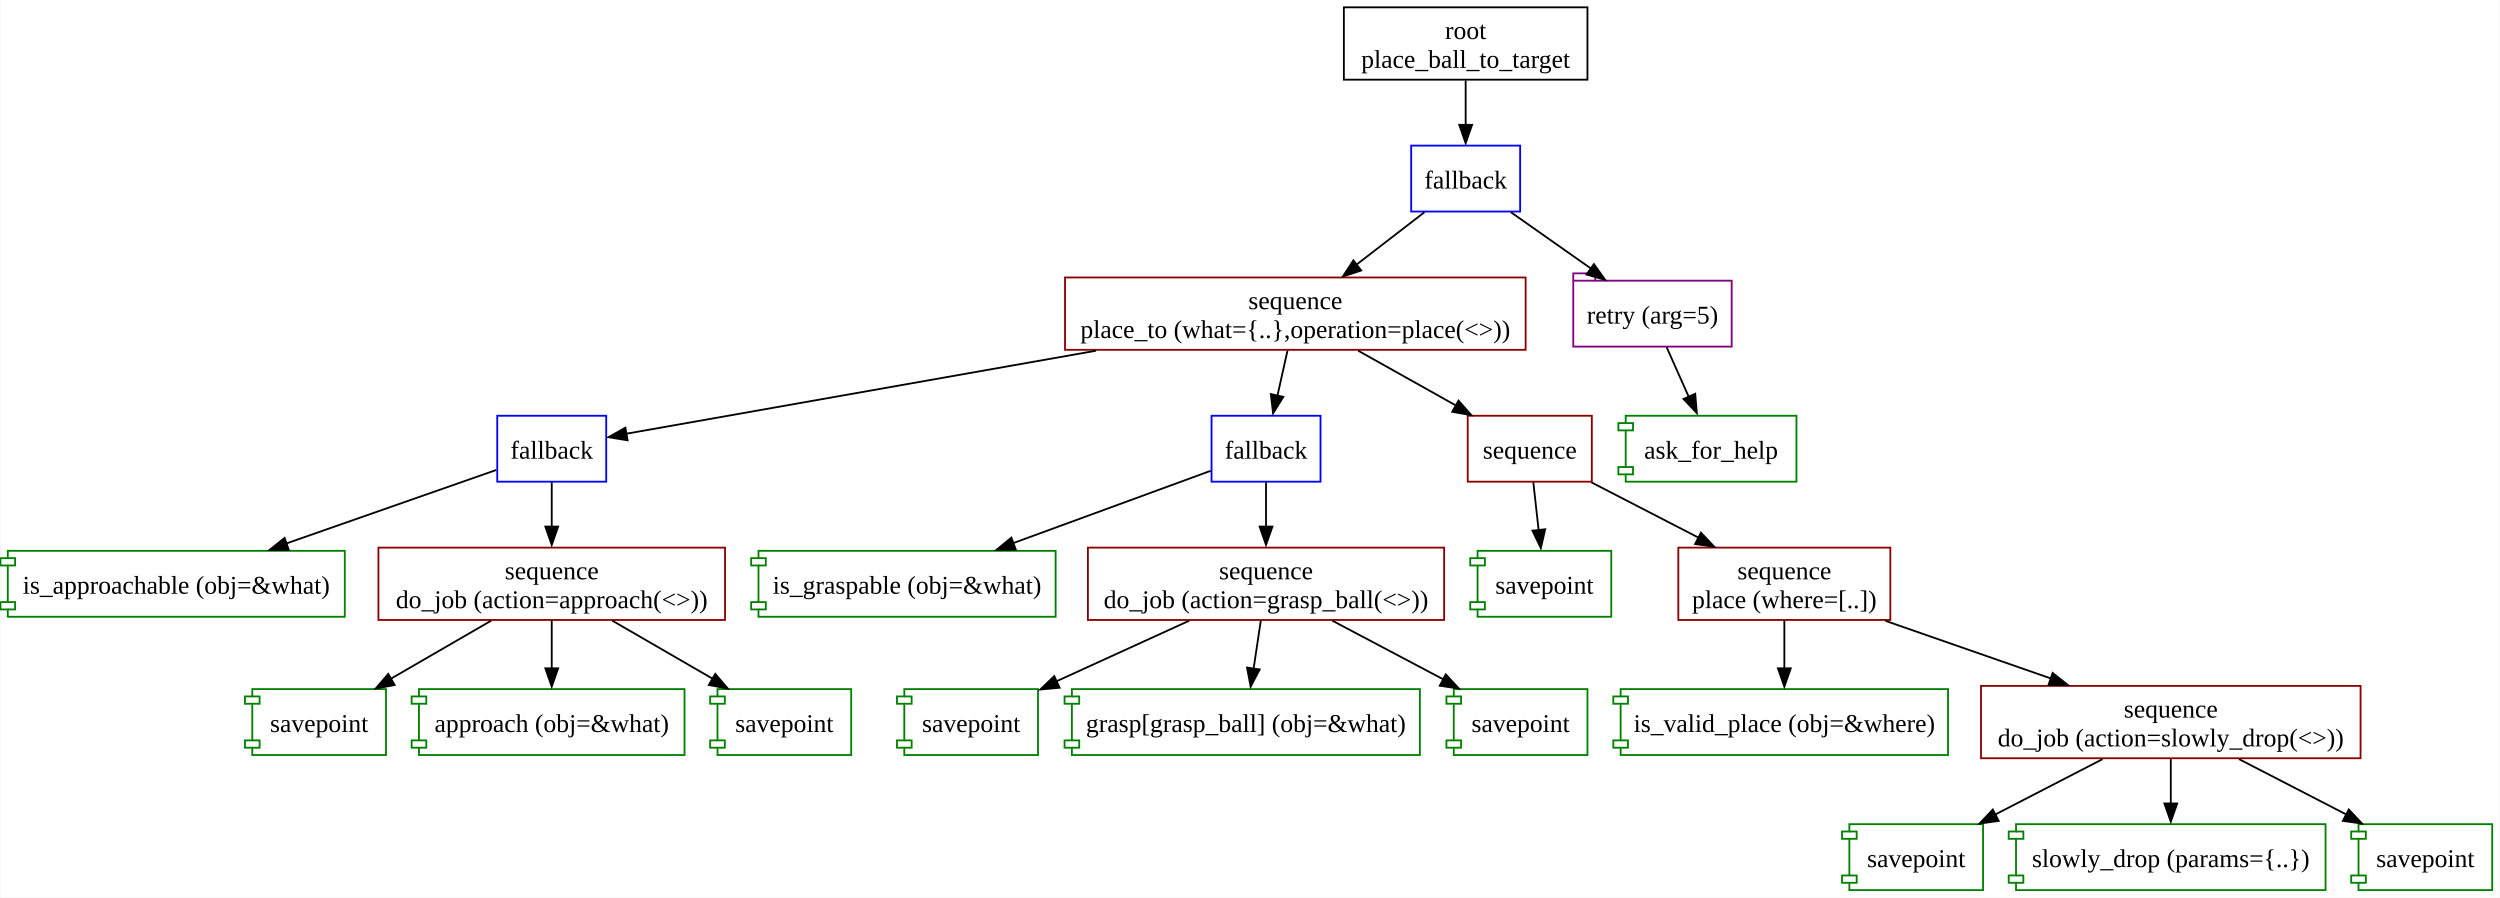
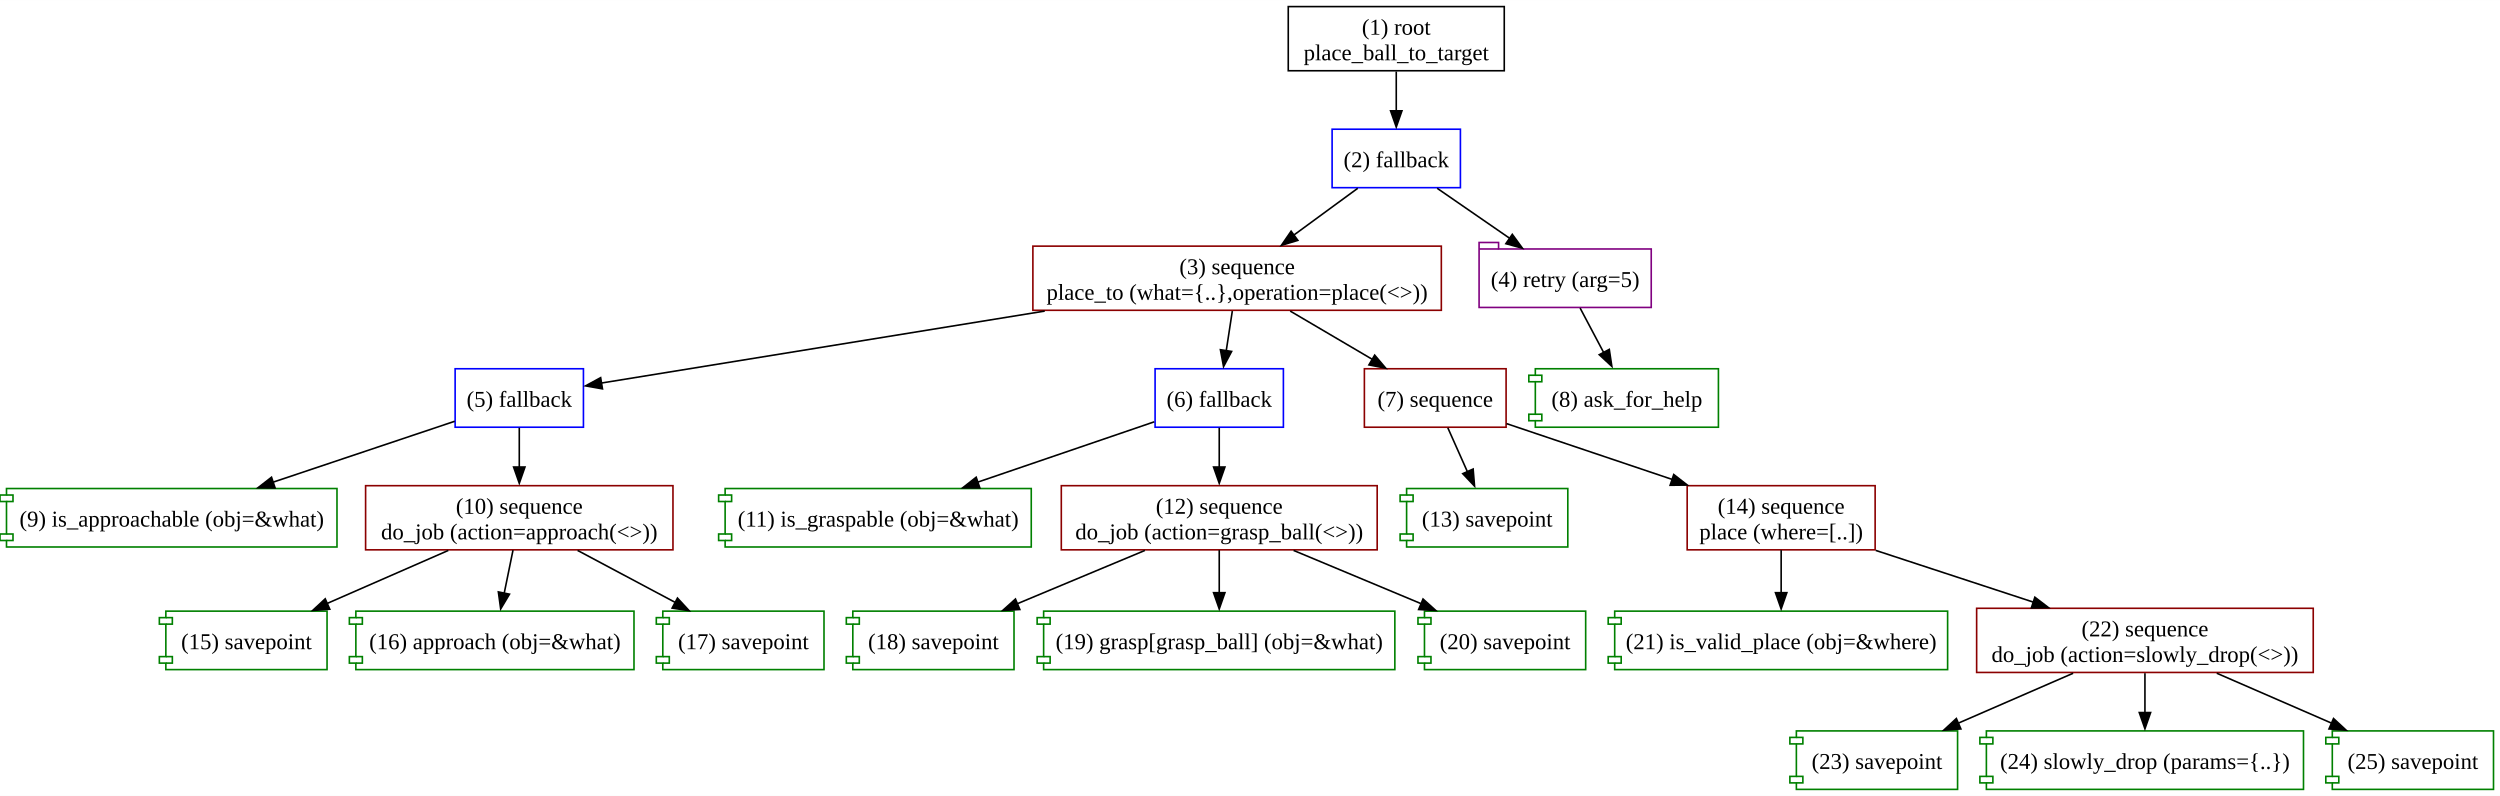
- <svg xmlns="http://www.w3.org/2000/svg" width="1365pt" height="490pt" viewBox="0.00 0.00 1364.50 490.00">
+ <svg xmlns="http://www.w3.org/2000/svg" width="1539pt" height="490pt" viewBox="0.00 0.00 1539.38 490.00">
  <g id="graph0" class="graph" transform="scale(1 1) rotate(0) translate(4 486)">
-     <polygon fill="white" stroke="none" points="-4,4 -4,-486 1360.5,-486 1360.5,4 -4,4" />
+     <polygon fill="white" stroke="none" points="-4,4 -4,-486 1535.38,-486 1535.38,4 -4,4" />
    <g id="node1" class="node">
-       <polygon fill="none" stroke="black" points="862.5,-482 729.5,-482 729.5,-442.5 862.5,-442.5 862.5,-482" />
-       <text text-anchor="middle" x="796" y="-464.7" font-family="Times New Roman,serif" font-size="14.00">root</text>
-       <text text-anchor="middle" x="796" y="-448.95" font-family="Times New Roman,serif" font-size="14.00">place_ball_to_target </text>
+       <polygon fill="none" stroke="black" points="922.25,-482 789.25,-482 789.25,-442.5 922.25,-442.5 922.25,-482" />
+       <text text-anchor="middle" x="855.75" y="-464.7" font-family="Times New Roman,serif" font-size="14.00">(1) root</text>
+       <text text-anchor="middle" x="855.75" y="-448.95" font-family="Times New Roman,serif" font-size="14.00">place_ball_to_target </text>
    </g>
    <g id="node2" class="node">
-       <polygon fill="none" stroke="blue" points="825.75,-406.5 766.25,-406.5 766.25,-370.5 825.75,-370.5 825.75,-406.5" />
-       <text text-anchor="middle" x="796" y="-383.07" font-family="Times New Roman,serif" font-size="14.00">fallback</text>
+       <polygon fill="none" stroke="blue" points="895.25,-406.5 816.25,-406.5 816.25,-370.5 895.25,-370.5 895.25,-406.5" />
+       <text text-anchor="middle" x="855.75" y="-383.07" font-family="Times New Roman,serif" font-size="14.00">(2) fallback</text>
    </g>
    <g id="edge1" class="edge">
-       <path fill="none" stroke="black" d="M796,-442.02C796,-434.57 796,-425.9 796,-417.76" />
-       <polygon fill="black" stroke="black" points="799.5,-417.82 796,-407.82 792.5,-417.82 799.5,-417.82" />
+       <path fill="none" stroke="black" d="M855.75,-442.02C855.75,-434.57 855.75,-425.9 855.75,-417.76" />
+       <polygon fill="black" stroke="black" points="859.25,-417.82 855.75,-407.82 852.25,-417.82 859.25,-417.82" />
    </g>
    <g id="node3" class="node">
-       <polygon fill="none" stroke="darkred" points="828.75,-334.5 577.25,-334.5 577.25,-295 828.75,-295 828.75,-334.5" />
-       <text text-anchor="middle" x="703" y="-317.2" font-family="Times New Roman,serif" font-size="14.00">sequence</text>
-       <text text-anchor="middle" x="703" y="-301.45" font-family="Times New Roman,serif" font-size="14.00">place_to (what={..},operation=place(&lt;&gt;))</text>
+       <polygon fill="none" stroke="darkred" points="883.5,-334.5 632,-334.5 632,-295 883.5,-295 883.5,-334.5" />
+       <text text-anchor="middle" x="757.75" y="-317.2" font-family="Times New Roman,serif" font-size="14.00">(3) sequence</text>
+       <text text-anchor="middle" x="757.75" y="-301.45" font-family="Times New Roman,serif" font-size="14.00">place_to (what={..},operation=place(&lt;&gt;))</text>
    </g>
    <g id="edge2" class="edge">
-       <path fill="none" stroke="black" d="M773.49,-370.13C762.41,-361.59 748.84,-351.12 736.57,-341.65" />
-       <polygon fill="black" stroke="black" points="738.98,-338.31 728.92,-334.98 734.7,-343.86 738.98,-338.31" />
+       <path fill="none" stroke="black" d="M832.03,-370.13C820.24,-361.5 805.78,-350.91 792.75,-341.37" />
+       <polygon fill="black" stroke="black" points="795.15,-338.06 785.01,-334.98 791.01,-343.71 795.15,-338.06" />
    </g>
    <g id="node4" class="node">
-       <polygon fill="none" stroke="purple" points="941.25,-332.75 866.75,-332.75 866.75,-336.75 854.75,-336.75 854.75,-296.75 941.25,-296.75 941.25,-332.75" />
-       <polyline fill="none" stroke="purple" points="854.75,-332.75 866.75,-332.75" />
-       <text text-anchor="middle" x="898" y="-309.32" font-family="Times New Roman,serif" font-size="14.00">retry (arg=5)</text>
+       <polygon fill="none" stroke="purple" points="1012.75,-332.75 918.75,-332.75 918.75,-336.75 906.75,-336.75 906.75,-296.75 1012.75,-296.75 1012.75,-332.75" />
+       <polyline fill="none" stroke="purple" points="906.75,-332.75 918.75,-332.75" />
+       <text text-anchor="middle" x="959.75" y="-309.32" font-family="Times New Roman,serif" font-size="14.00">(4) retry (arg=5)</text>
    </g>
    <g id="edge3" class="edge">
-       <path fill="none" stroke="black" d="M820.69,-370.13C833.75,-360.95 849.98,-349.53 864.19,-339.53" />
-       <polygon fill="black" stroke="black" points="866.02,-341.82 872.18,-333.21 861.99,-336.1 866.02,-341.82" />
+       <path fill="none" stroke="black" d="M880.93,-370.13C894.37,-360.86 911.1,-349.31 925.69,-339.25" />
+       <polygon fill="black" stroke="black" points="927.2,-341.77 933.45,-333.21 923.23,-336.01 927.2,-341.77" />
    </g>
    <g id="node5" class="node">
-       <polygon fill="none" stroke="blue" points="326.75,-259 267.25,-259 267.25,-223 326.75,-223 326.75,-259" />
-       <text text-anchor="middle" x="297" y="-235.57" font-family="Times New Roman,serif" font-size="14.00">fallback</text>
+       <polygon fill="none" stroke="blue" points="355.25,-259 276.25,-259 276.25,-223 355.25,-223 355.25,-259" />
+       <text text-anchor="middle" x="315.75" y="-235.57" font-family="Times New Roman,serif" font-size="14.00">(5) fallback</text>
    </g>
    <g id="edge4" class="edge">
-       <path fill="none" stroke="black" d="M594.2,-294.52C509.68,-279.59 397.18,-259.7 337.76,-249.2" />
-       <polygon fill="black" stroke="black" points="338.42,-245.59 327.96,-247.29 337.2,-252.48 338.42,-245.59" />
+       <path fill="none" stroke="black" d="M639.3,-294.52C550.04,-280.03 432.1,-260.89 366.08,-250.17" />
+       <polygon fill="black" stroke="black" points="366.98,-246.61 356.54,-248.46 365.85,-253.52 366.98,-246.61" />
    </g>
    <g id="node6" class="node">
-       <polygon fill="none" stroke="blue" points="716.75,-259 657.25,-259 657.25,-223 716.75,-223 716.75,-259" />
-       <text text-anchor="middle" x="687" y="-235.57" font-family="Times New Roman,serif" font-size="14.00">fallback</text>
+       <polygon fill="none" stroke="blue" points="786.25,-259 707.25,-259 707.25,-223 786.25,-223 786.25,-259" />
+       <text text-anchor="middle" x="746.75" y="-235.57" font-family="Times New Roman,serif" font-size="14.00">(6) fallback</text>
    </g>
    <g id="edge5" class="edge">
-       <path fill="none" stroke="black" d="M698.71,-294.52C697.03,-286.99 695.07,-278.2 693.24,-269.98" />
-       <polygon fill="black" stroke="black" points="696.45,-269.32 690.86,-260.32 689.62,-270.84 696.45,-269.32" />
+       <path fill="none" stroke="black" d="M754.8,-294.52C753.65,-286.99 752.3,-278.2 751.04,-269.98" />
+       <polygon fill="black" stroke="black" points="754.38,-269.67 749.4,-260.32 747.46,-270.73 754.38,-269.67" />
    </g>
    <g id="node7" class="node">
-       <polygon fill="none" stroke="darkred" points="864.88,-259 797.12,-259 797.12,-223 864.88,-223 864.88,-259" />
-       <text text-anchor="middle" x="831" y="-235.57" font-family="Times New Roman,serif" font-size="14.00">sequence</text>
+       <polygon fill="none" stroke="darkred" points="923.38,-259 836.12,-259 836.12,-223 923.38,-223 923.38,-259" />
+       <text text-anchor="middle" x="879.75" y="-235.57" font-family="Times New Roman,serif" font-size="14.00">(7) sequence</text>
    </g>
    <g id="edge6" class="edge">
-       <path fill="none" stroke="black" d="M737.3,-294.52C753.8,-285.28 773.67,-274.13 790.87,-264.5" />
-       <polygon fill="black" stroke="black" points="792.09,-267.26 799.11,-259.32 788.67,-261.15 792.09,-267.26" />
+       <path fill="none" stroke="black" d="M790.44,-294.52C806.02,-285.36 824.76,-274.34 841.04,-264.76" />
+       <polygon fill="black" stroke="black" points="842.46,-267.4 849.3,-259.32 838.91,-261.37 842.46,-267.4" />
    </g>
    <g id="node8" class="node">
-       <polygon fill="none" stroke="green" points="976.62,-259 883.38,-259 883.38,-255 879.38,-255 879.38,-251 883.38,-251 883.38,-231 879.38,-231 879.38,-227 883.38,-227 883.38,-223 976.62,-223 976.62,-259" />
-       <polyline fill="none" stroke="green" points="883.38,-255 887.38,-255 887.38,-251 883.38,-251" />
-       <polyline fill="none" stroke="green" points="883.38,-231 887.38,-231 887.38,-227 883.38,-227" />
-       <text text-anchor="middle" x="930" y="-235.57" font-family="Times New Roman,serif" font-size="14.00">ask_for_help </text>
+       <polygon fill="none" stroke="green" points="1054.12,-259 941.38,-259 941.38,-255 937.38,-255 937.38,-251 941.38,-251 941.38,-231 937.38,-231 937.38,-227 941.38,-227 941.38,-223 1054.12,-223 1054.12,-259" />
+       <polyline fill="none" stroke="green" points="941.38,-255 945.38,-255 945.38,-251 941.38,-251" />
+       <polyline fill="none" stroke="green" points="941.38,-231 945.38,-231 945.38,-227 941.38,-227" />
+       <text text-anchor="middle" x="997.75" y="-235.57" font-family="Times New Roman,serif" font-size="14.00">(8) ask_for_help </text>
    </g>
    <g id="edge7" class="edge">
-       <path fill="none" stroke="black" d="M905.75,-296.38C909.37,-288.25 913.78,-278.36 917.84,-269.26" />
-       <polygon fill="black" stroke="black" points="921.34,-271.02 922.21,-260.46 914.94,-268.16 921.34,-271.02" />
+       <path fill="none" stroke="black" d="M968.95,-296.38C973.3,-288.16 978.61,-278.15 983.47,-268.97" />
+       <polygon fill="black" stroke="black" points="986.92,-270.93 988.5,-260.46 980.73,-267.66 986.92,-270.93" />
    </g>
    <g id="node9" class="node">
-       <polygon fill="none" stroke="green" points="184,-185.25 0,-185.25 0,-181.25 -4,-181.25 -4,-177.25 0,-177.25 0,-157.25 -4,-157.25 -4,-153.25 0,-153.25 0,-149.25 184,-149.25 184,-185.25" />
+       <polygon fill="none" stroke="green" points="203.5,-185.25 0,-185.25 0,-181.25 -4,-181.25 -4,-177.25 0,-177.25 0,-157.25 -4,-157.25 -4,-153.25 0,-153.25 0,-149.25 203.5,-149.25 203.5,-185.25" />
      <polyline fill="none" stroke="green" points="0,-181.25 4,-181.25 4,-177.25 0,-177.25" />
      <polyline fill="none" stroke="green" points="0,-157.25 4,-157.25 4,-153.25 0,-153.25" />
-       <text text-anchor="middle" x="92" y="-161.82" font-family="Times New Roman,serif" font-size="14.00">is_approachable (obj=&amp;what)</text>
+       <text text-anchor="middle" x="101.75" y="-161.82" font-family="Times New Roman,serif" font-size="14.00">(9) is_approachable (obj=&amp;what)</text>
    </g>
    <g id="edge8" class="edge">
-       <path fill="none" stroke="black" d="M266.75,-229.41C236.72,-218.9 189.85,-202.5 152.21,-189.32" />
-       <polygon fill="black" stroke="black" points="153.45,-185.7 142.86,-185.7 151.14,-192.31 153.45,-185.7" />
+       <path fill="none" stroke="black" d="M276,-226.67C244.65,-216.16 200.34,-201.3 164.25,-189.2" />
+       <polygon fill="black" stroke="black" points="165.41,-185.57 154.82,-185.71 163.19,-192.21 165.41,-185.57" />
    </g>
    <g id="node10" class="node">
-       <polygon fill="none" stroke="darkred" points="391.62,-187 202.38,-187 202.38,-147.5 391.62,-147.5 391.62,-187" />
-       <text text-anchor="middle" x="297" y="-169.7" font-family="Times New Roman,serif" font-size="14.00">sequence</text>
-       <text text-anchor="middle" x="297" y="-153.95" font-family="Times New Roman,serif" font-size="14.00">do_job (action=approach(&lt;&gt;))</text>
+       <polygon fill="none" stroke="darkred" points="410.38,-187 221.12,-187 221.12,-147.5 410.38,-147.5 410.38,-187" />
+       <text text-anchor="middle" x="315.75" y="-169.7" font-family="Times New Roman,serif" font-size="14.00">(10) sequence</text>
+       <text text-anchor="middle" x="315.75" y="-153.95" font-family="Times New Roman,serif" font-size="14.00">do_job (action=approach(&lt;&gt;))</text>
    </g>
    <g id="edge9" class="edge">
-       <path fill="none" stroke="black" d="M297,-222.63C297,-215.33 297,-206.62 297,-198.34" />
-       <polygon fill="black" stroke="black" points="300.5,-198.48 297,-188.48 293.5,-198.48 300.5,-198.48" />
+       <path fill="none" stroke="black" d="M315.75,-222.63C315.75,-215.33 315.75,-206.62 315.75,-198.34" />
+       <polygon fill="black" stroke="black" points="319.25,-198.48 315.75,-188.48 312.25,-198.48 319.25,-198.48" />
    </g>
    <g id="node11" class="node">
-       <polygon fill="none" stroke="green" points="572.12,-185.25 409.88,-185.25 409.88,-181.25 405.88,-181.25 405.88,-177.25 409.88,-177.25 409.88,-157.25 405.88,-157.25 405.88,-153.25 409.88,-153.25 409.88,-149.25 572.12,-149.25 572.12,-185.25" />
-       <polyline fill="none" stroke="green" points="409.88,-181.25 413.88,-181.25 413.88,-177.25 409.88,-177.25" />
-       <polyline fill="none" stroke="green" points="409.88,-157.25 413.88,-157.25 413.88,-153.25 409.88,-153.25" />
-       <text text-anchor="middle" x="491" y="-161.82" font-family="Times New Roman,serif" font-size="14.00">is_graspable (obj=&amp;what)</text>
+       <polygon fill="none" stroke="green" points="631,-185.25 442.5,-185.25 442.5,-181.25 438.5,-181.25 438.5,-177.25 442.5,-177.25 442.5,-157.25 438.5,-157.25 438.5,-153.25 442.5,-153.25 442.5,-149.25 631,-149.25 631,-185.25" />
+       <polyline fill="none" stroke="green" points="442.5,-181.25 446.5,-181.25 446.5,-177.25 442.5,-177.25" />
+       <polyline fill="none" stroke="green" points="442.5,-157.25 446.5,-157.25 446.5,-153.25 442.5,-153.25" />
+       <text text-anchor="middle" x="536.75" y="-161.82" font-family="Times New Roman,serif" font-size="14.00">(11) is_graspable (obj=&amp;what)</text>
    </g>
    <g id="edge10" class="edge">
-       <path fill="none" stroke="black" d="M656.8,-228.95C628.17,-218.46 584.38,-202.43 549,-189.48" />
-       <polygon fill="black" stroke="black" points="550.38,-185.89 539.79,-185.74 547.97,-192.47 550.38,-185.89" />
+       <path fill="none" stroke="black" d="M706.76,-226.34C676,-215.83 632.96,-201.12 597.89,-189.14" />
+       <polygon fill="black" stroke="black" points="599.35,-185.6 588.76,-185.68 597.09,-192.22 599.35,-185.6" />
    </g>
    <g id="node12" class="node">
-       <polygon fill="none" stroke="darkred" points="784.25,-187 589.75,-187 589.75,-147.5 784.25,-147.5 784.25,-187" />
-       <text text-anchor="middle" x="687" y="-169.7" font-family="Times New Roman,serif" font-size="14.00">sequence</text>
-       <text text-anchor="middle" x="687" y="-153.95" font-family="Times New Roman,serif" font-size="14.00">do_job (action=grasp_ball(&lt;&gt;))</text>
+       <polygon fill="none" stroke="darkred" points="844,-187 649.5,-187 649.5,-147.5 844,-147.5 844,-187" />
+       <text text-anchor="middle" x="746.75" y="-169.7" font-family="Times New Roman,serif" font-size="14.00">(12) sequence</text>
+       <text text-anchor="middle" x="746.75" y="-153.95" font-family="Times New Roman,serif" font-size="14.00">do_job (action=grasp_ball(&lt;&gt;))</text>
    </g>
    <g id="edge11" class="edge">
-       <path fill="none" stroke="black" d="M687,-222.63C687,-215.33 687,-206.62 687,-198.34" />
-       <polygon fill="black" stroke="black" points="690.5,-198.48 687,-188.48 683.5,-198.48 690.5,-198.48" />
+       <path fill="none" stroke="black" d="M746.75,-222.63C746.75,-215.33 746.75,-206.62 746.75,-198.34" />
+       <polygon fill="black" stroke="black" points="750.25,-198.48 746.75,-188.48 743.25,-198.48 750.25,-198.48" />
    </g>
    <g id="node13" class="node">
-       <polygon fill="none" stroke="green" points="875.5,-185.25 802.5,-185.25 802.5,-181.25 798.5,-181.25 798.5,-177.25 802.5,-177.25 802.5,-157.25 798.5,-157.25 798.5,-153.25 802.5,-153.25 802.5,-149.25 875.5,-149.25 875.5,-185.25" />
-       <polyline fill="none" stroke="green" points="802.5,-181.25 806.5,-181.25 806.5,-177.25 802.5,-177.25" />
-       <polyline fill="none" stroke="green" points="802.5,-157.25 806.5,-157.25 806.5,-153.25 802.5,-153.25" />
-       <text text-anchor="middle" x="839" y="-161.82" font-family="Times New Roman,serif" font-size="14.00">savepoint </text>
+       <polygon fill="none" stroke="green" points="961.38,-185.25 862.12,-185.25 862.12,-181.25 858.12,-181.25 858.12,-177.25 862.12,-177.25 862.12,-157.25 858.12,-157.25 858.12,-153.25 862.12,-153.25 862.12,-149.25 961.38,-149.25 961.38,-185.25" />
+       <polyline fill="none" stroke="green" points="862.12,-181.25 866.12,-181.25 866.12,-177.25 862.12,-177.25" />
+       <polyline fill="none" stroke="green" points="862.12,-157.25 866.12,-157.25 866.12,-153.25 862.12,-153.25" />
+       <text text-anchor="middle" x="911.75" y="-161.82" font-family="Times New Roman,serif" font-size="14.00">(13) savepoint </text>
    </g>
    <g id="edge12" class="edge">
-       <path fill="none" stroke="black" d="M832.94,-222.63C833.81,-214.76 834.87,-205.25 835.86,-196.39" />
-       <polygon fill="black" stroke="black" points="839.42,-197.03 837.05,-186.71 832.47,-196.26 839.42,-197.03" />
+       <path fill="none" stroke="black" d="M887.5,-222.63C891.12,-214.5 895.53,-204.61 899.59,-195.51" />
+       <polygon fill="black" stroke="black" points="903.09,-197.27 903.96,-186.71 896.69,-194.41 903.09,-197.27" />
    </g>
    <g id="node14" class="node">
-       <polygon fill="none" stroke="darkred" points="1027.88,-187 912.12,-187 912.12,-147.5 1027.88,-147.5 1027.88,-187" />
-       <text text-anchor="middle" x="970" y="-169.7" font-family="Times New Roman,serif" font-size="14.00">sequence</text>
-       <text text-anchor="middle" x="970" y="-153.95" font-family="Times New Roman,serif" font-size="14.00">place (where=[..])</text>
+       <polygon fill="none" stroke="darkred" points="1150.62,-187 1034.88,-187 1034.88,-147.5 1150.62,-147.5 1150.62,-187" />
+       <text text-anchor="middle" x="1092.75" y="-169.7" font-family="Times New Roman,serif" font-size="14.00">(14) sequence</text>
+       <text text-anchor="middle" x="1092.75" y="-153.95" font-family="Times New Roman,serif" font-size="14.00">place (where=[..])</text>
    </g>
    <g id="edge13" class="edge">
-       <path fill="none" stroke="black" d="M864.65,-222.63C882.16,-213.59 903.86,-202.39 923.01,-192.51" />
-       <polygon fill="black" stroke="black" points="924.47,-195.17 931.75,-187.48 921.26,-188.95 924.47,-195.17" />
+       <path fill="none" stroke="black" d="M923.63,-225.22C953.09,-215.29 992.48,-202.03 1025.83,-190.79" />
+       <polygon fill="black" stroke="black" points="1026.61,-193.89 1034.97,-187.38 1024.38,-187.25 1026.61,-193.89" />
    </g>
    <g id="node15" class="node">
-       <polygon fill="none" stroke="green" points="206.5,-109.75 133.5,-109.75 133.5,-105.75 129.5,-105.75 129.5,-101.75 133.5,-101.75 133.5,-81.75 129.5,-81.75 129.5,-77.75 133.5,-77.75 133.5,-73.75 206.5,-73.75 206.5,-109.75" />
-       <polyline fill="none" stroke="green" points="133.5,-105.75 137.5,-105.75 137.5,-101.75 133.5,-101.75" />
-       <polyline fill="none" stroke="green" points="133.5,-81.75 137.5,-81.75 137.5,-77.75 133.5,-77.75" />
-       <text text-anchor="middle" x="170" y="-86.33" font-family="Times New Roman,serif" font-size="14.00">savepoint </text>
+       <polygon fill="none" stroke="green" points="197.38,-109.75 98.12,-109.75 98.12,-105.75 94.12,-105.75 94.12,-101.75 98.12,-101.75 98.12,-81.75 94.12,-81.75 94.12,-77.75 98.12,-77.75 98.12,-73.75 197.38,-73.75 197.38,-109.75" />
+       <polyline fill="none" stroke="green" points="98.12,-105.75 102.12,-105.75 102.12,-101.75 98.12,-101.75" />
+       <polyline fill="none" stroke="green" points="98.12,-81.75 102.12,-81.75 102.12,-77.75 98.12,-77.75" />
+       <text text-anchor="middle" x="147.75" y="-86.33" font-family="Times New Roman,serif" font-size="14.00">(15) savepoint </text>
    </g>
    <g id="edge14" class="edge">
-       <path fill="none" stroke="black" d="M263.96,-147.13C247.22,-137.44 226.77,-125.61 209.24,-115.46" />
-       <polygon fill="black" stroke="black" points="211.24,-111.99 200.83,-110.02 207.73,-118.05 211.24,-111.99" />
+       <path fill="none" stroke="black" d="M272.05,-147.13C249.16,-137.12 221.05,-124.82 197.35,-114.45" />
+       <polygon fill="black" stroke="black" points="199.06,-110.94 188.5,-110.14 196.26,-117.35 199.06,-110.94" />
    </g>
    <g id="node16" class="node">
-       <polygon fill="none" stroke="green" points="369.5,-109.75 224.5,-109.75 224.5,-105.75 220.5,-105.75 220.5,-101.75 224.5,-101.75 224.5,-81.75 220.5,-81.75 220.5,-77.75 224.5,-77.75 224.5,-73.75 369.5,-73.75 369.5,-109.75" />
-       <polyline fill="none" stroke="green" points="224.5,-105.75 228.5,-105.75 228.5,-101.75 224.5,-101.75" />
-       <polyline fill="none" stroke="green" points="224.5,-81.75 228.5,-81.75 228.5,-77.75 224.5,-77.75" />
-       <text text-anchor="middle" x="297" y="-86.33" font-family="Times New Roman,serif" font-size="14.00">approach (obj=&amp;what)</text>
+       <polygon fill="none" stroke="green" points="386.38,-109.75 215.12,-109.75 215.12,-105.75 211.12,-105.75 211.12,-101.75 215.12,-101.75 215.12,-81.75 211.12,-81.75 211.12,-77.75 215.12,-77.75 215.12,-73.75 386.38,-73.75 386.38,-109.75" />
+       <polyline fill="none" stroke="green" points="215.12,-105.75 219.12,-105.75 219.12,-101.75 215.12,-101.75" />
+       <polyline fill="none" stroke="green" points="215.12,-81.75 219.12,-81.75 219.12,-77.75 215.12,-77.75" />
+       <text text-anchor="middle" x="300.75" y="-86.33" font-family="Times New Roman,serif" font-size="14.00">(16) approach (obj=&amp;what)</text>
    </g>
    <g id="edge15" class="edge">
-       <path fill="none" stroke="black" d="M297,-147.32C297,-139.34 297,-129.87 297,-121.08" />
-       <polygon fill="black" stroke="black" points="300.5,-121.1 297,-111.1 293.5,-121.1 300.5,-121.1" />
+       <path fill="none" stroke="black" d="M311.89,-147.32C310.24,-139.25 308.28,-129.66 306.47,-120.79" />
+       <polygon fill="black" stroke="black" points="309.72,-120.2 304.29,-111.1 302.86,-121.6 309.72,-120.2" />
    </g>
    <g id="node17" class="node">
-       <polygon fill="none" stroke="green" points="460.5,-109.75 387.5,-109.75 387.5,-105.75 383.5,-105.75 383.5,-101.75 387.5,-101.75 387.5,-81.75 383.5,-81.75 383.5,-77.75 387.5,-77.75 387.5,-73.75 460.5,-73.75 460.5,-109.75" />
-       <polyline fill="none" stroke="green" points="387.5,-105.75 391.5,-105.75 391.5,-101.75 387.5,-101.75" />
-       <polyline fill="none" stroke="green" points="387.5,-81.75 391.5,-81.75 391.5,-77.75 387.5,-77.75" />
-       <text text-anchor="middle" x="424" y="-86.33" font-family="Times New Roman,serif" font-size="14.00">savepoint </text>
+       <polygon fill="none" stroke="green" points="503.38,-109.75 404.12,-109.75 404.12,-105.75 400.12,-105.75 400.12,-101.75 404.12,-101.75 404.12,-81.75 400.12,-81.75 400.12,-77.75 404.12,-77.75 404.12,-73.75 503.38,-73.75 503.38,-109.75" />
+       <polyline fill="none" stroke="green" points="404.12,-105.75 408.12,-105.75 408.12,-101.75 404.12,-101.75" />
+       <polyline fill="none" stroke="green" points="404.12,-81.75 408.12,-81.75 408.12,-77.75 404.12,-77.75" />
+       <text text-anchor="middle" x="453.75" y="-86.33" font-family="Times New Roman,serif" font-size="14.00">(17) savepoint </text>
    </g>
    <g id="edge16" class="edge">
-       <path fill="none" stroke="black" d="M330.04,-147.13C346.78,-137.44 367.23,-125.61 384.76,-115.46" />
-       <polygon fill="black" stroke="black" points="386.27,-118.05 393.17,-110.02 382.76,-111.99 386.27,-118.05" />
+       <path fill="none" stroke="black" d="M351.65,-147.13C370.01,-137.35 392.47,-125.39 411.65,-115.18" />
+       <polygon fill="black" stroke="black" points="413.15,-117.81 420.33,-110.02 409.86,-111.63 413.15,-117.81" />
    </g>
    <g id="node18" class="node">
-       <polygon fill="none" stroke="green" points="562.5,-109.75 489.5,-109.75 489.5,-105.75 485.5,-105.75 485.5,-101.75 489.5,-101.75 489.5,-81.75 485.5,-81.75 485.5,-77.75 489.5,-77.75 489.5,-73.75 562.5,-73.75 562.5,-109.75" />
-       <polyline fill="none" stroke="green" points="489.5,-105.75 493.5,-105.75 493.5,-101.75 489.5,-101.75" />
-       <polyline fill="none" stroke="green" points="489.5,-81.75 493.5,-81.75 493.5,-77.75 489.5,-77.75" />
-       <text text-anchor="middle" x="526" y="-86.33" font-family="Times New Roman,serif" font-size="14.00">savepoint </text>
+       <polygon fill="none" stroke="green" points="620.38,-109.75 521.12,-109.75 521.12,-105.75 517.12,-105.75 517.12,-101.75 521.12,-101.75 521.12,-81.75 517.12,-81.75 517.12,-77.75 521.12,-77.75 521.12,-73.75 620.38,-73.75 620.38,-109.75" />
+       <polyline fill="none" stroke="green" points="521.12,-105.75 525.12,-105.75 525.12,-101.75 521.12,-101.75" />
+       <polyline fill="none" stroke="green" points="521.12,-81.75 525.12,-81.75 525.12,-77.75 521.12,-77.75" />
+       <text text-anchor="middle" x="570.75" y="-86.33" font-family="Times New Roman,serif" font-size="14.00">(18) savepoint </text>
    </g>
    <g id="edge17" class="edge">
-       <path fill="none" stroke="black" d="M645.12,-147.13C622.88,-136.98 595.49,-124.47 572.58,-114.02" />
-       <polygon fill="black" stroke="black" points="574.29,-110.49 563.74,-109.52 571.38,-116.86 574.29,-110.49" />
+       <path fill="none" stroke="black" d="M700.97,-147.13C676.89,-137.07 647.28,-124.71 622.38,-114.31" />
+       <polygon fill="black" stroke="black" points="623.97,-110.76 613.39,-110.14 621.27,-117.22 623.97,-110.76" />
    </g>
    <g id="node19" class="node">
-       <polygon fill="none" stroke="green" points="771,-109.75 581,-109.75 581,-105.75 577,-105.75 577,-101.75 581,-101.75 581,-81.75 577,-81.75 577,-77.75 581,-77.75 581,-73.75 771,-73.75 771,-109.75" />
-       <polyline fill="none" stroke="green" points="581,-105.75 585,-105.75 585,-101.75 581,-101.75" />
-       <polyline fill="none" stroke="green" points="581,-81.75 585,-81.75 585,-77.75 581,-77.75" />
-       <text text-anchor="middle" x="676" y="-86.33" font-family="Times New Roman,serif" font-size="14.00">grasp[grasp_ball] (obj=&amp;what)</text>
+       <polygon fill="none" stroke="green" points="854.88,-109.75 638.62,-109.75 638.62,-105.75 634.62,-105.75 634.62,-101.75 638.62,-101.75 638.62,-81.75 634.62,-81.75 634.62,-77.75 638.62,-77.75 638.62,-73.75 854.88,-73.75 854.88,-109.75" />
+       <polyline fill="none" stroke="green" points="638.62,-105.75 642.62,-105.75 642.62,-101.75 638.62,-101.75" />
+       <polyline fill="none" stroke="green" points="638.62,-81.75 642.62,-81.75 642.62,-77.75 638.62,-77.75" />
+       <text text-anchor="middle" x="746.75" y="-86.33" font-family="Times New Roman,serif" font-size="14.00">(19) grasp[grasp_ball] (obj=&amp;what)</text>
    </g>
    <g id="edge18" class="edge">
-       <path fill="none" stroke="black" d="M684.17,-147.32C682.96,-139.25 681.52,-129.66 680.2,-120.79" />
-       <polygon fill="black" stroke="black" points="683.54,-120.47 678.6,-111.1 676.62,-121.51 683.54,-120.47" />
+       <path fill="none" stroke="black" d="M746.75,-147.32C746.75,-139.34 746.75,-129.87 746.75,-121.08" />
+       <polygon fill="black" stroke="black" points="750.25,-121.1 746.75,-111.1 743.25,-121.1 750.25,-121.1" />
    </g>
    <g id="node20" class="node">
-       <polygon fill="none" stroke="green" points="862.5,-109.75 789.5,-109.75 789.5,-105.75 785.5,-105.75 785.5,-101.75 789.5,-101.75 789.5,-81.75 785.5,-81.75 785.5,-77.75 789.5,-77.75 789.5,-73.75 862.5,-73.75 862.5,-109.75" />
-       <polyline fill="none" stroke="green" points="789.5,-105.75 793.5,-105.75 793.5,-101.75 789.5,-101.75" />
-       <polyline fill="none" stroke="green" points="789.5,-81.75 793.5,-81.75 793.5,-77.75 789.5,-77.75" />
-       <text text-anchor="middle" x="826" y="-86.33" font-family="Times New Roman,serif" font-size="14.00">savepoint </text>
+       <polygon fill="none" stroke="green" points="972.38,-109.75 873.12,-109.75 873.12,-105.75 869.12,-105.75 869.12,-101.75 873.12,-101.75 873.12,-81.75 869.12,-81.75 869.12,-77.75 873.12,-77.75 873.12,-73.75 972.38,-73.75 972.38,-109.75" />
+       <polyline fill="none" stroke="green" points="873.12,-105.75 877.12,-105.75 877.12,-101.75 873.12,-101.75" />
+       <polyline fill="none" stroke="green" points="873.12,-81.75 877.12,-81.75 877.12,-77.75 873.12,-77.75" />
+       <text text-anchor="middle" x="922.75" y="-86.33" font-family="Times New Roman,serif" font-size="14.00">(20) savepoint </text>
    </g>
    <g id="edge19" class="edge">
-       <path fill="none" stroke="black" d="M723.16,-147.13C741.74,-137.31 764.48,-125.28 783.86,-115.04" />
-       <polygon fill="black" stroke="black" points="785.14,-117.78 792.35,-110.02 781.87,-111.6 785.14,-117.78" />
+       <path fill="none" stroke="black" d="M792.53,-147.13C816.61,-137.07 846.22,-124.71 871.12,-114.31" />
+       <polygon fill="black" stroke="black" points="872.23,-117.22 880.11,-110.14 869.53,-110.76 872.23,-117.22" />
    </g>
    <g id="node21" class="node">
-       <polygon fill="none" stroke="green" points="1059.38,-109.75 880.62,-109.75 880.62,-105.75 876.62,-105.75 876.62,-101.75 880.62,-101.75 880.62,-81.75 876.62,-81.75 876.62,-77.75 880.62,-77.75 880.62,-73.75 1059.38,-73.75 1059.38,-109.75" />
-       <polyline fill="none" stroke="green" points="880.62,-105.75 884.62,-105.75 884.62,-101.75 880.62,-101.75" />
-       <polyline fill="none" stroke="green" points="880.62,-81.75 884.62,-81.75 884.62,-77.75 880.62,-77.75" />
-       <text text-anchor="middle" x="970" y="-86.33" font-family="Times New Roman,serif" font-size="14.00">is_valid_place (obj=&amp;where)</text>
+       <polygon fill="none" stroke="green" points="1195.25,-109.75 990.25,-109.75 990.25,-105.75 986.25,-105.75 986.25,-101.75 990.25,-101.75 990.25,-81.75 986.25,-81.75 986.25,-77.75 990.25,-77.75 990.25,-73.75 1195.25,-73.75 1195.25,-109.75" />
+       <polyline fill="none" stroke="green" points="990.25,-105.75 994.25,-105.75 994.25,-101.75 990.25,-101.75" />
+       <polyline fill="none" stroke="green" points="990.25,-81.75 994.25,-81.75 994.25,-77.75 990.25,-77.75" />
+       <text text-anchor="middle" x="1092.75" y="-86.33" font-family="Times New Roman,serif" font-size="14.00">(21) is_valid_place (obj=&amp;where)</text>
    </g>
    <g id="edge20" class="edge">
-       <path fill="none" stroke="black" d="M970,-147.32C970,-139.34 970,-129.87 970,-121.08" />
-       <polygon fill="black" stroke="black" points="973.5,-121.1 970,-111.1 966.5,-121.1 973.5,-121.1" />
+       <path fill="none" stroke="black" d="M1092.75,-147.32C1092.75,-139.34 1092.75,-129.87 1092.75,-121.08" />
+       <polygon fill="black" stroke="black" points="1096.25,-121.1 1092.75,-111.1 1089.25,-121.1 1096.25,-121.1" />
    </g>
    <g id="node22" class="node">
-       <polygon fill="none" stroke="darkred" points="1284.62,-111.5 1077.38,-111.5 1077.38,-72 1284.62,-72 1284.62,-111.5" />
-       <text text-anchor="middle" x="1181" y="-94.2" font-family="Times New Roman,serif" font-size="14.00">sequence</text>
-       <text text-anchor="middle" x="1181" y="-78.45" font-family="Times New Roman,serif" font-size="14.00">do_job (action=slowly_drop(&lt;&gt;))</text>
+       <polygon fill="none" stroke="darkred" points="1420.38,-111.5 1213.12,-111.5 1213.12,-72 1420.38,-72 1420.38,-111.5" />
+       <text text-anchor="middle" x="1316.75" y="-94.2" font-family="Times New Roman,serif" font-size="14.00">(22) sequence</text>
+       <text text-anchor="middle" x="1316.75" y="-78.45" font-family="Times New Roman,serif" font-size="14.00">do_job (action=slowly_drop(&lt;&gt;))</text>
    </g>
    <g id="edge21" class="edge">
-       <path fill="none" stroke="black" d="M1025.16,-147.03C1052.91,-137.37 1086.72,-125.59 1115.74,-115.48" />
-       <polygon fill="black" stroke="black" points="1116.5,-118.58 1124.79,-111.98 1114.2,-111.97 1116.5,-118.58" />
+       <path fill="none" stroke="black" d="M1151.02,-147.13C1180.72,-137.39 1217.02,-125.47 1248.07,-115.28" />
+       <polygon fill="black" stroke="black" points="1248.97,-118.34 1257.38,-111.9 1246.79,-111.69 1248.97,-118.34" />
    </g>
    <g id="node23" class="node">
-       <polygon fill="none" stroke="green" points="1078.5,-36 1005.5,-36 1005.5,-32 1001.5,-32 1001.5,-28 1005.5,-28 1005.5,-8 1001.5,-8 1001.5,-4 1005.5,-4 1005.5,0 1078.5,0 1078.5,-36" />
-       <polyline fill="none" stroke="green" points="1005.5,-32 1009.5,-32 1009.5,-28 1005.5,-28" />
-       <polyline fill="none" stroke="green" points="1005.5,-8 1009.5,-8 1009.5,-4 1005.5,-4" />
-       <text text-anchor="middle" x="1042" y="-12.57" font-family="Times New Roman,serif" font-size="14.00">savepoint </text>
+       <polygon fill="none" stroke="green" points="1201.38,-36 1102.12,-36 1102.12,-32 1098.12,-32 1098.12,-28 1102.12,-28 1102.12,-8 1098.12,-8 1098.12,-4 1102.12,-4 1102.12,0 1201.38,0 1201.38,-36" />
+       <polyline fill="none" stroke="green" points="1102.12,-32 1106.12,-32 1106.12,-28 1102.12,-28" />
+       <polyline fill="none" stroke="green" points="1102.12,-8 1106.12,-8 1106.12,-4 1102.12,-4" />
+       <text text-anchor="middle" x="1151.75" y="-12.57" font-family="Times New Roman,serif" font-size="14.00">(23) savepoint </text>
    </g>
    <g id="edge22" class="edge">
-       <path fill="none" stroke="black" d="M1143.75,-71.52C1125.75,-62.23 1104.05,-51.03 1085.32,-41.36" />
-       <polygon fill="black" stroke="black" points="1087.04,-37.79 1076.55,-36.32 1083.83,-44.01 1087.04,-37.79" />
+       <path fill="none" stroke="black" d="M1272.53,-71.52C1250.76,-62.06 1224.42,-50.6 1201.9,-40.81" />
+       <polygon fill="black" stroke="black" points="1203.42,-37.22 1192.85,-36.44 1200.63,-43.64 1203.42,-37.22" />
    </g>
    <g id="node24" class="node">
-       <polygon fill="none" stroke="green" points="1265.5,-36 1096.5,-36 1096.5,-32 1092.5,-32 1092.5,-28 1096.5,-28 1096.5,-8 1092.5,-8 1092.5,-4 1096.5,-4 1096.5,0 1265.5,0 1265.5,-36" />
-       <polyline fill="none" stroke="green" points="1096.5,-32 1100.5,-32 1100.5,-28 1096.5,-28" />
-       <polyline fill="none" stroke="green" points="1096.5,-8 1100.5,-8 1100.5,-4 1096.5,-4" />
-       <text text-anchor="middle" x="1181" y="-12.57" font-family="Times New Roman,serif" font-size="14.00">slowly_drop (params={..})</text>
+       <polygon fill="none" stroke="green" points="1414.38,-36 1219.12,-36 1219.12,-32 1215.12,-32 1215.12,-28 1219.12,-28 1219.12,-8 1215.12,-8 1215.12,-4 1219.12,-4 1219.12,0 1414.38,0 1414.38,-36" />
+       <polyline fill="none" stroke="green" points="1219.12,-32 1223.12,-32 1223.12,-28 1219.12,-28" />
+       <polyline fill="none" stroke="green" points="1219.12,-8 1223.12,-8 1223.12,-4 1219.12,-4" />
+       <text text-anchor="middle" x="1316.75" y="-12.57" font-family="Times New Roman,serif" font-size="14.00">(24) slowly_drop (params={..})</text>
    </g>
    <g id="edge23" class="edge">
-       <path fill="none" stroke="black" d="M1181,-71.52C1181,-64.07 1181,-55.4 1181,-47.26" />
-       <polygon fill="black" stroke="black" points="1184.5,-47.32 1181,-37.32 1177.5,-47.32 1184.5,-47.32" />
+       <path fill="none" stroke="black" d="M1316.75,-71.52C1316.75,-64.07 1316.75,-55.4 1316.75,-47.26" />
+       <polygon fill="black" stroke="black" points="1320.25,-47.32 1316.75,-37.32 1313.25,-47.32 1320.25,-47.32" />
    </g>
    <g id="node25" class="node">
-       <polygon fill="none" stroke="green" points="1356.5,-36 1283.5,-36 1283.5,-32 1279.5,-32 1279.5,-28 1283.5,-28 1283.5,-8 1279.5,-8 1279.5,-4 1283.5,-4 1283.5,0 1356.5,0 1356.5,-36" />
-       <polyline fill="none" stroke="green" points="1283.5,-32 1287.5,-32 1287.5,-28 1283.5,-28" />
-       <polyline fill="none" stroke="green" points="1283.5,-8 1287.5,-8 1287.5,-4 1283.5,-4" />
-       <text text-anchor="middle" x="1320" y="-12.57" font-family="Times New Roman,serif" font-size="14.00">savepoint </text>
+       <polygon fill="none" stroke="green" points="1531.38,-36 1432.12,-36 1432.12,-32 1428.12,-32 1428.12,-28 1432.12,-28 1432.12,-8 1428.12,-8 1428.12,-4 1432.12,-4 1432.12,0 1531.38,0 1531.38,-36" />
+       <polyline fill="none" stroke="green" points="1432.12,-32 1436.12,-32 1436.12,-28 1432.12,-28" />
+       <polyline fill="none" stroke="green" points="1432.12,-8 1436.12,-8 1436.12,-4 1432.12,-4" />
+       <text text-anchor="middle" x="1481.75" y="-12.57" font-family="Times New Roman,serif" font-size="14.00">(25) savepoint </text>
    </g>
    <g id="edge24" class="edge">
-       <path fill="none" stroke="black" d="M1218.25,-71.52C1236.25,-62.23 1257.95,-51.03 1276.68,-41.36" />
-       <polygon fill="black" stroke="black" points="1278.17,-44.01 1285.45,-36.32 1274.96,-37.79 1278.17,-44.01" />
+       <path fill="none" stroke="black" d="M1360.97,-71.52C1382.74,-62.06 1409.08,-50.6 1431.6,-40.81" />
+       <polygon fill="black" stroke="black" points="1432.87,-43.64 1440.65,-36.44 1430.08,-37.22 1432.87,-43.64" />
    </g>
  </g>
</svg>
